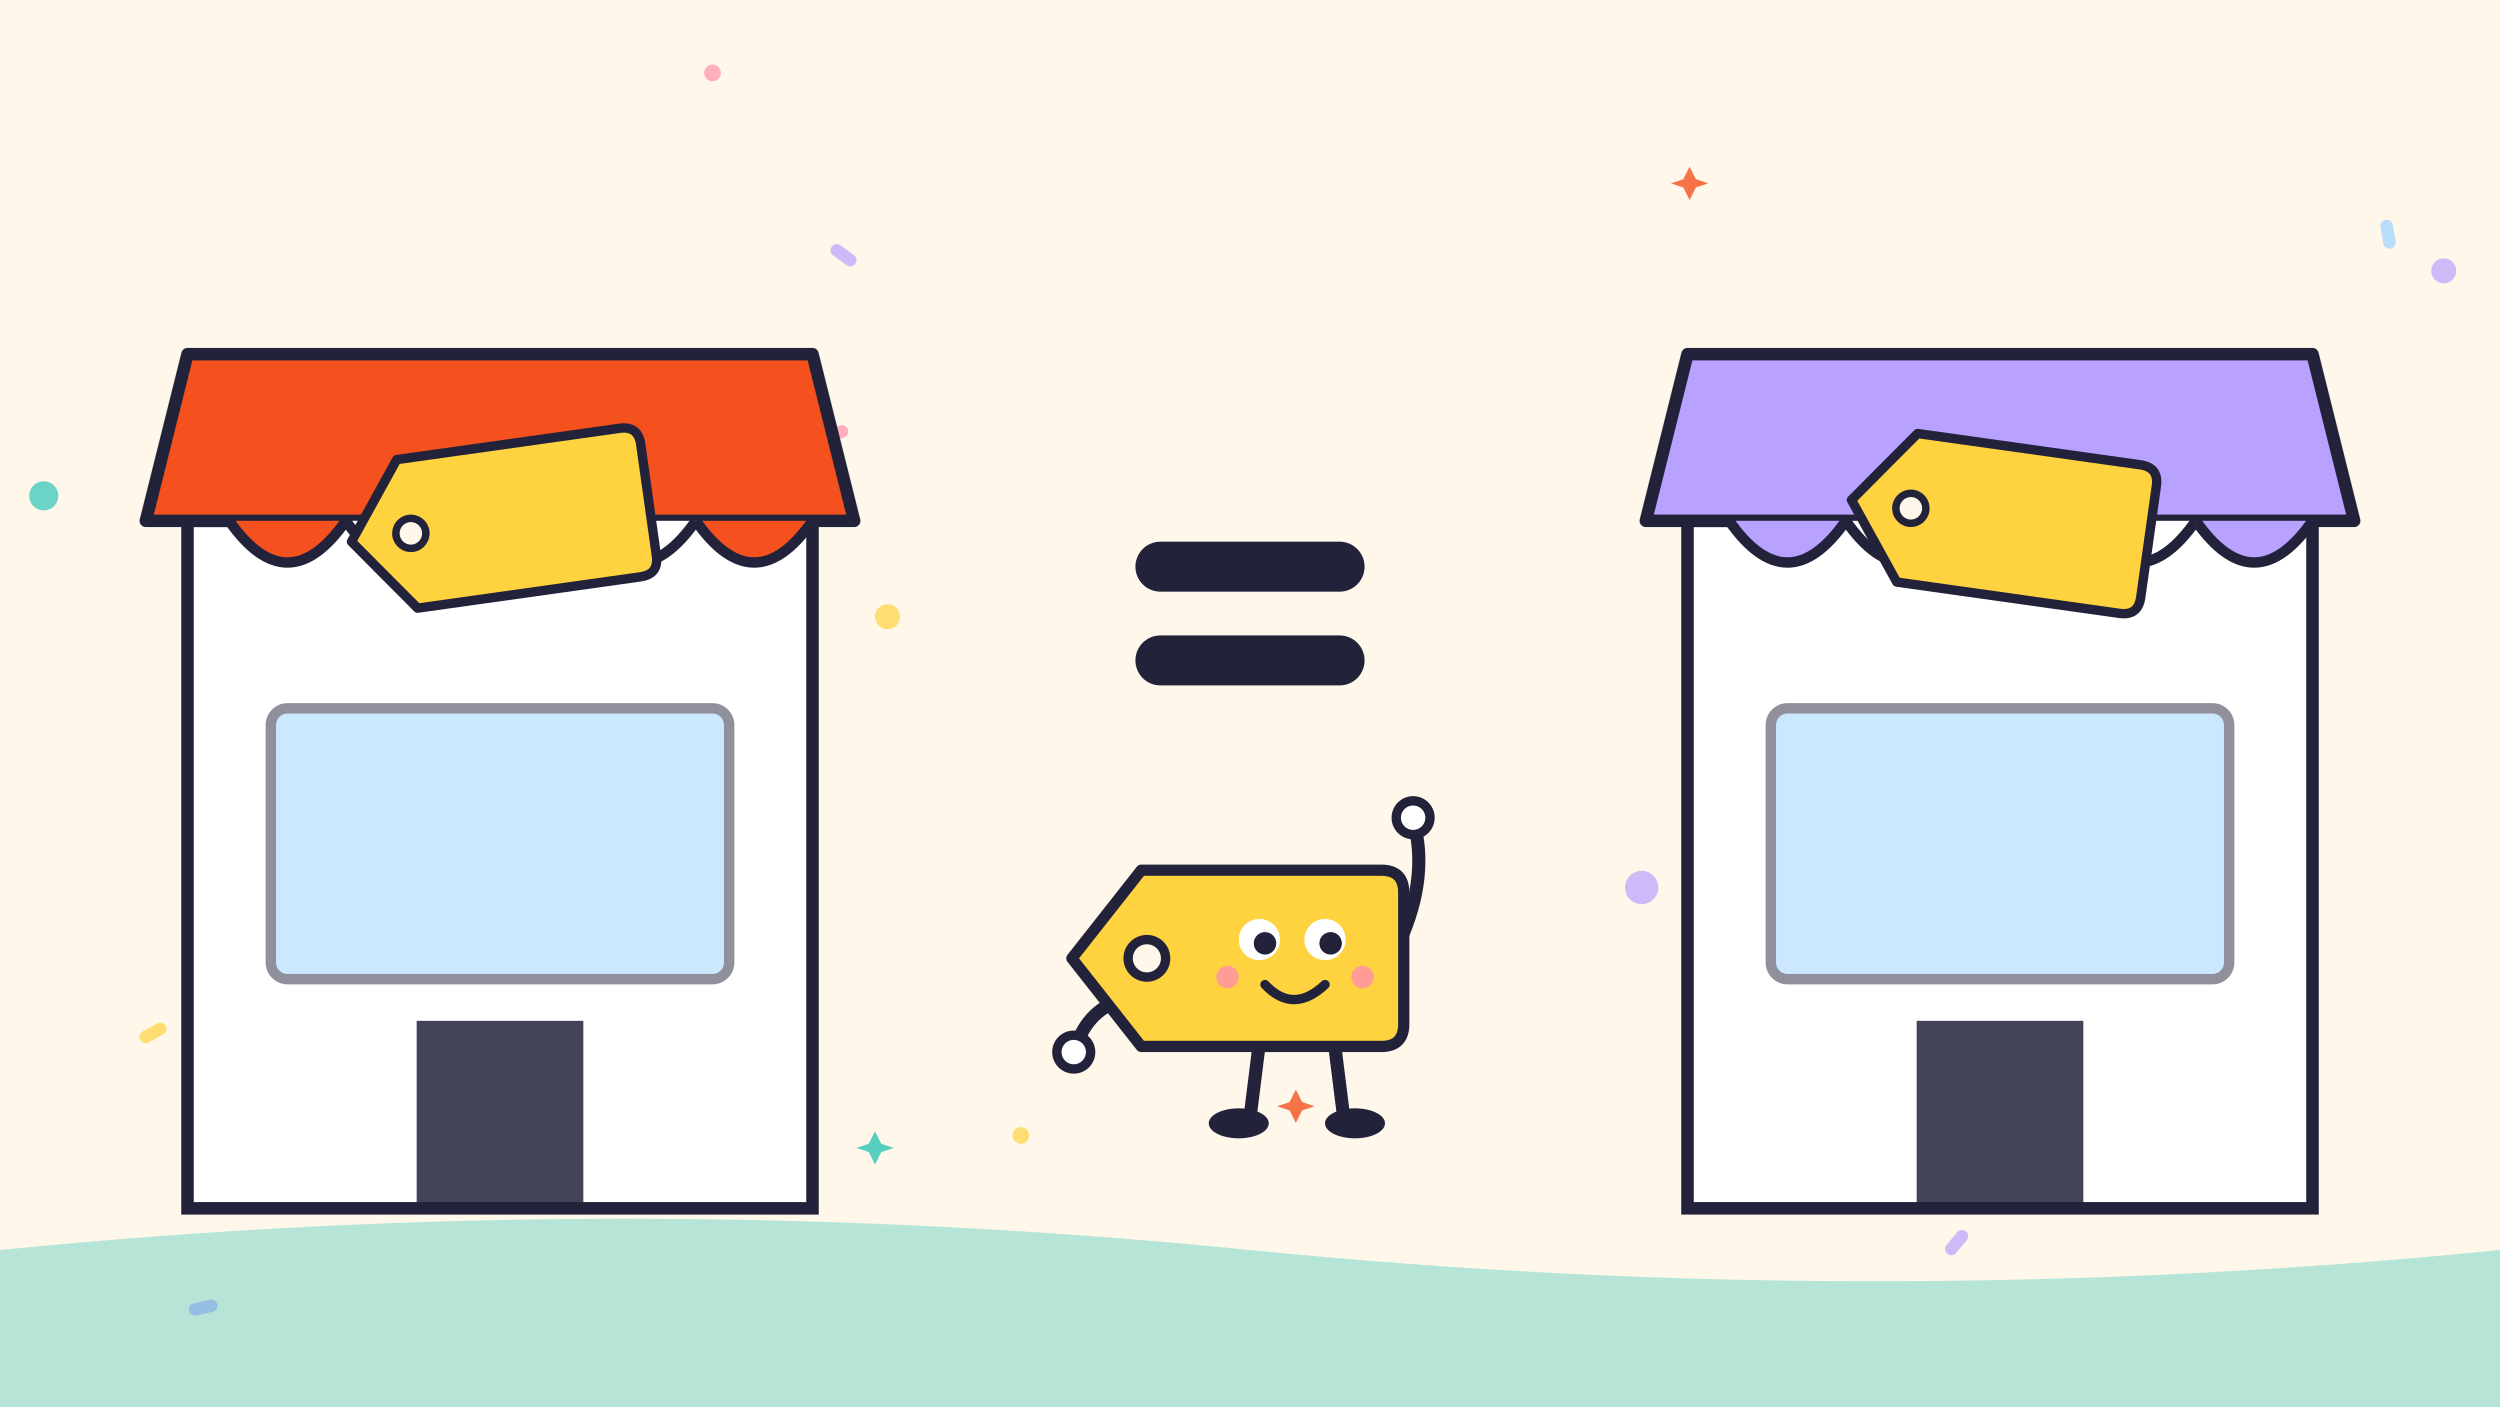
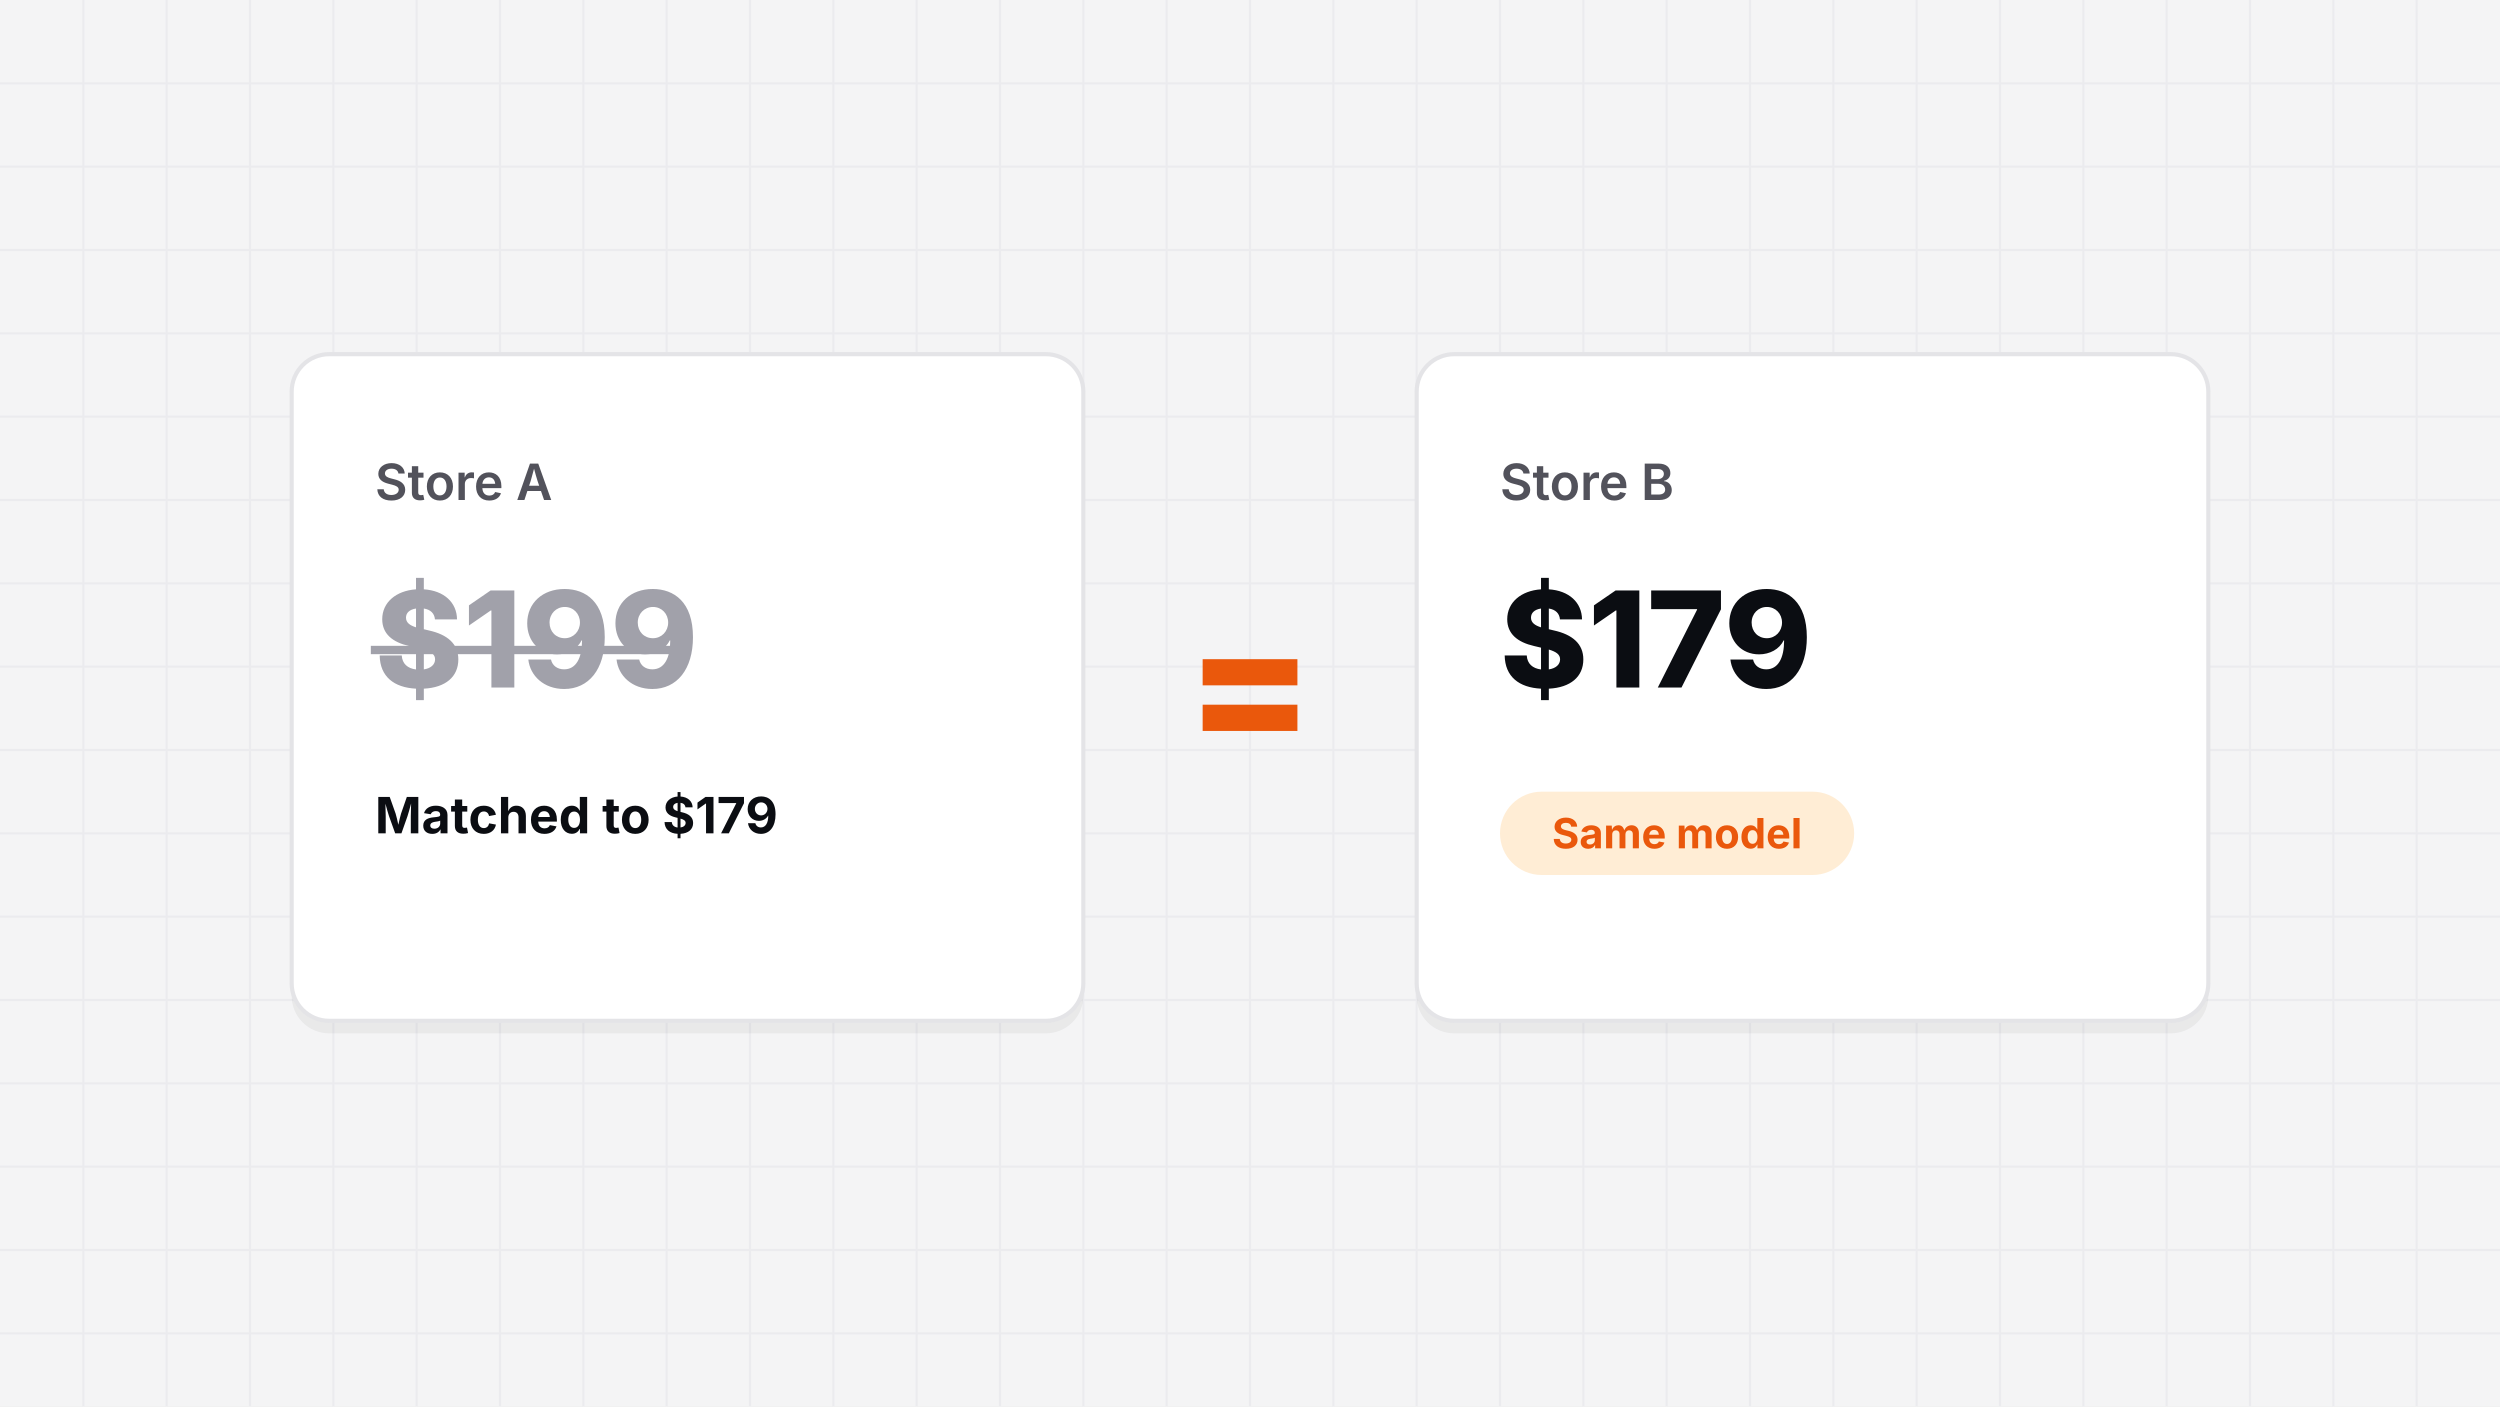
- <svg xmlns="http://www.w3.org/2000/svg" viewBox="0 0 1200 675" role="img" aria-labelledby="t d">
-   <rect width="1200" height="675" fill="#fff7ea" />
-   <rect x="946" y="593" width="14" height="6" rx="3" fill="#b8a1ff" opacity=".7" transform="rotate(130 946 593)" />
-   <rect x="408" y="209" width="14" height="6" rx="3" fill="#ff8fab" opacity=".7" transform="rotate(161 408 209)" />
-   <rect x="401" y="116" width="14" height="6" rx="3" fill="#b8a1ff" opacity=".7" transform="rotate(36 401 116)" />
-   <path d="M205 563 L208 569 L214 571 L208 573 L205 579 L202 573 L196 571 L202 569 Z" fill="#9ad1ff" opacity=".8" />
-   <rect x="105" y="629" width="14" height="6" rx="3" fill="#b8a1ff" opacity=".7" transform="rotate(167 105 629)" />
-   <circle cx="342" cy="35" r="4" fill="#ff8fab" opacity=".7" />
-   <path d="M93 206 L96 212 L102 214 L96 216 L93 222 L90 216 L84 214 L90 212 Z" fill="#2ec4b6" opacity=".8" />
-   <rect x="81" y="495" width="14" height="6" rx="3" fill="#ffd23f" opacity=".7" transform="rotate(151 81 495)" />
-   <path d="M420 543 L423 549 L429 551 L423 553 L420 559 L417 553 L411 551 L417 549 Z" fill="#2ec4b6" opacity=".8" />
-   <path d="M622 523 L625 529 L631 531 L625 533 L622 539 L619 533 L613 531 L619 529 Z" fill="#f4511e" opacity=".8" />
-   <rect x="194" y="488" width="14" height="6" rx="3" fill="#9ad1ff" opacity=".7" transform="rotate(104 194 488)" />
-   <rect x="1148" y="105" width="14" height="6" rx="3" fill="#9ad1ff" opacity=".7" transform="rotate(80 1148 105)" />
-   <circle cx="490" cy="545" r="4" fill="#ffd23f" opacity=".7" />
-   <circle cx="1173" cy="130" r="6" fill="#b8a1ff" opacity=".7" />
-   <path d="M811 80 L814 86 L820 88 L814 90 L811 96 L808 90 L802 88 L808 86 Z" fill="#f4511e" opacity=".8" />
-   <circle cx="21" cy="238" r="7" fill="#2ec4b6" opacity=".7" />
-   <circle cx="788" cy="426" r="8" fill="#b8a1ff" opacity=".7" />
-   <circle cx="426" cy="296" r="6" fill="#ffd23f" opacity=".7" />
-   <path d="M0 600 Q300.0 570 600.0 600 T1200 600 V1000 H0 Z" fill="#2ec4b6" opacity=".35" />
-   <g transform="translate(90 170)">
-     <rect x="0" y="80" width="300" height="330" fill="#ffffff" stroke="#22223b" stroke-width="6" />
-     <path d="M-20 80 H320 L300 0 H0 Z" fill="#f4511e" stroke="#22223b" stroke-width="6" stroke-linejoin="round" />
-     <path d="M20 80 q28 40 56 0" fill="#f4511e" stroke="#22223b" stroke-width="5" />
-     <path d="M76 80 q28 40 56 0" fill="#ffffff" stroke="#22223b" stroke-width="5" />
-     <path d="M132 80 q28 40 56 0" fill="#f4511e" stroke="#22223b" stroke-width="5" />
-     <path d="M188 80 q28 40 56 0" fill="#ffffff" stroke="#22223b" stroke-width="5" />
-     <path d="M244 80 q28 40 56 0" fill="#f4511e" stroke="#22223b" stroke-width="5" />
-     <rect x="40" y="170" width="220" height="130" rx="8" fill="#9ad1ff" opacity=".5" stroke="#22223b" stroke-width="5" />
-     <rect x="110" y="320" width="80" height="90" fill="#22223b" opacity=".85" />
+ <svg xmlns="http://www.w3.org/2000/svg" viewBox="0 0 1200 675" width="1200" height="675" role="img" aria-labelledby="t">
+   <rect width="1200" height="675" fill="#f4f4f5" />
+   <g stroke="#ebebee" stroke-width="1">
+     <path d="M40 0V675" />
+     <path d="M80 0V675" />
+     <path d="M120 0V675" />
+     <path d="M160 0V675" />
+     <path d="M200 0V675" />
+     <path d="M240 0V675" />
+     <path d="M280 0V675" />
+     <path d="M320 0V675" />
+     <path d="M360 0V675" />
+     <path d="M400 0V675" />
+     <path d="M440 0V675" />
+     <path d="M480 0V675" />
+     <path d="M520 0V675" />
+     <path d="M560 0V675" />
+     <path d="M600 0V675" />
+     <path d="M640 0V675" />
+     <path d="M680 0V675" />
+     <path d="M720 0V675" />
+     <path d="M760 0V675" />
+     <path d="M800 0V675" />
+     <path d="M840 0V675" />
+     <path d="M880 0V675" />
+     <path d="M920 0V675" />
+     <path d="M960 0V675" />
+     <path d="M1000 0V675" />
+     <path d="M1040 0V675" />
+     <path d="M1080 0V675" />
+     <path d="M1120 0V675" />
+     <path d="M1160 0V675" />
+     <path d="M0 40H1200" />
+     <path d="M0 80H1200" />
+     <path d="M0 120H1200" />
+     <path d="M0 160H1200" />
+     <path d="M0 200H1200" />
+     <path d="M0 240H1200" />
+     <path d="M0 280H1200" />
+     <path d="M0 320H1200" />
+     <path d="M0 360H1200" />
+     <path d="M0 400H1200" />
+     <path d="M0 440H1200" />
+     <path d="M0 480H1200" />
+     <path d="M0 520H1200" />
+     <path d="M0 560H1200" />
+     <path d="M0 600H1200" />
+     <path d="M0 640H1200" />
  </g>
-   <g transform="translate(810 170)">
-     <rect x="0" y="80" width="300" height="330" fill="#ffffff" stroke="#22223b" stroke-width="6" />
-     <path d="M-20 80 H320 L300 0 H0 Z" fill="#b8a1ff" stroke="#22223b" stroke-width="6" stroke-linejoin="round" />
-     <path d="M20 80 q28 40 56 0" fill="#b8a1ff" stroke="#22223b" stroke-width="5" />
-     <path d="M76 80 q28 40 56 0" fill="#ffffff" stroke="#22223b" stroke-width="5" />
-     <path d="M132 80 q28 40 56 0" fill="#b8a1ff" stroke="#22223b" stroke-width="5" />
-     <path d="M188 80 q28 40 56 0" fill="#ffffff" stroke="#22223b" stroke-width="5" />
-     <path d="M244 80 q28 40 56 0" fill="#b8a1ff" stroke="#22223b" stroke-width="5" />
-     <rect x="40" y="170" width="220" height="130" rx="8" fill="#9ad1ff" opacity=".5" stroke="#22223b" stroke-width="5" />
-     <rect x="110" y="320" width="80" height="90" fill="#22223b" opacity=".85" />
-   </g>
-   <g transform="translate(240 250) rotate(-8) scale(0.9)">
-     <path d="M-80 0 L-50 -40 L70 -40 Q80 -40 80 -30 L80 30 Q80 40 70 40 L-50 40 Z" fill="#ffd23f" stroke="#22223b" stroke-width="5" stroke-linejoin="round" />
-     <circle cx="-48" cy="0" r="8" fill="#fff7ea" stroke="#22223b" stroke-width="4" />
-   </g>
-   <g transform="translate(960 250) rotate(8) scale(0.9)">
-     <path d="M-80 0 L-50 -40 L70 -40 Q80 -40 80 -30 L80 30 Q80 40 70 40 L-50 40 Z" fill="#ffd23f" stroke="#22223b" stroke-width="5" stroke-linejoin="round" />
-     <circle cx="-48" cy="0" r="8" fill="#fff7ea" stroke="#22223b" stroke-width="4" />
-   </g>
-   <rect x="545" y="260" width="110" height="24" rx="12" fill="#22223b" />
-   <rect x="545" y="305" width="110" height="24" rx="12" fill="#22223b" />
-   <g transform="translate(600 460) rotate(0) scale(0.9)">
-     <path d="M5 45 L0 85" stroke="#22223b" stroke-width="7" stroke-linecap="round" />
-     <path d="M45 45 L50 85" stroke="#22223b" stroke-width="7" stroke-linecap="round" />
-     <ellipse cx="-6" cy="88" rx="16" ry="8" fill="#22223b" />
-     <ellipse cx="56" cy="88" rx="16" ry="8" fill="#22223b" />
-     <path d="M-62 20 Q-85 25 -92 45" stroke="#22223b" stroke-width="7" fill="none" stroke-linecap="round" />
-     <circle cx="-94" cy="50" r="9" fill="#ffffff" stroke="#22223b" stroke-width="5" />
-     <path d="M78 -5 Q95 -40 88 -70" stroke="#22223b" stroke-width="7" fill="none" stroke-linecap="round" />
-     <circle cx="87" cy="-75" r="9" fill="#ffffff" stroke="#22223b" stroke-width="5" />
-     <path d="M-95 0 L-58 -47 L70 -47 Q82 -47 82 -35 L82 35 Q82 47 70 47 L-58 47 Z" fill="#ffd23f" stroke="#22223b" stroke-width="6" stroke-linejoin="round" />
-     <circle cx="-55" cy="0" r="10" fill="#fff7ea" stroke="#22223b" stroke-width="5" />
-     <circle cx="5" cy="-10" r="11" fill="#ffffff" />
-     <circle cx="40" cy="-10" r="11" fill="#ffffff" />
-     <circle cx="8" cy="-8" r="6" fill="#22223b" />
-     <circle cx="43" cy="-8" r="6" fill="#22223b" />
-     <path d="M8 14 Q23 30 40 14" stroke="#22223b" stroke-width="5" fill="none" stroke-linecap="round" />
-     <circle cx="-12" cy="10" r="6" fill="#ff8fab" opacity=".8" />
-     <circle cx="60" cy="10" r="6" fill="#ff8fab" opacity=".8" />
-   </g>
+   <rect x="140" y="176" width="380" height="320" rx="18" fill="#000" opacity=".05" />
+   <rect x="140" y="170" width="380" height="320" rx="18" fill="#ffffff" stroke="#e4e4e7" stroke-width="2" />
+   <text x="180" y="240" font-family="Inter, 'Helvetica Neue', Arial, sans-serif" font-size="24" font-weight="600" fill="#52525b" text-anchor="start">Store A</text>
+   <text x="180" y="330" font-family="Inter, 'Helvetica Neue', Arial, sans-serif" font-size="64" font-weight="800" fill="#a1a1aa" text-anchor="start">$199</text>
+   <path d="M178 312 H330" stroke="#a1a1aa" stroke-width="4" />
+   <text x="180" y="400" font-family="Inter, 'Helvetica Neue', Arial, sans-serif" font-size="24" font-weight="700" fill="#0b0d12" text-anchor="start">Matched to $179</text>
+   <text x="600" y="360" font-family="Inter, 'Helvetica Neue', Arial, sans-serif" font-size="90" font-weight="800" fill="#ea580c" text-anchor="middle">=</text>
+   <rect x="680" y="176" width="380" height="320" rx="18" fill="#000" opacity=".05" />
+   <rect x="680" y="170" width="380" height="320" rx="18" fill="#ffffff" stroke="#e4e4e7" stroke-width="2" />
+   <text x="720" y="240" font-family="Inter, 'Helvetica Neue', Arial, sans-serif" font-size="24" font-weight="600" fill="#52525b" text-anchor="start">Store B</text>
+   <text x="720" y="330" font-family="Inter, 'Helvetica Neue', Arial, sans-serif" font-size="64" font-weight="800" fill="#0b0d12" text-anchor="start">$179</text>
+   <rect x="720" y="380" width="170" height="40" rx="20" fill="#ffedd5" />
+   <text x="805.0" y="407.2" font-family="Inter, 'Helvetica Neue', Arial, sans-serif" font-size="20" font-weight="700" fill="#ea580c" text-anchor="middle">Same model</text>
</svg>
